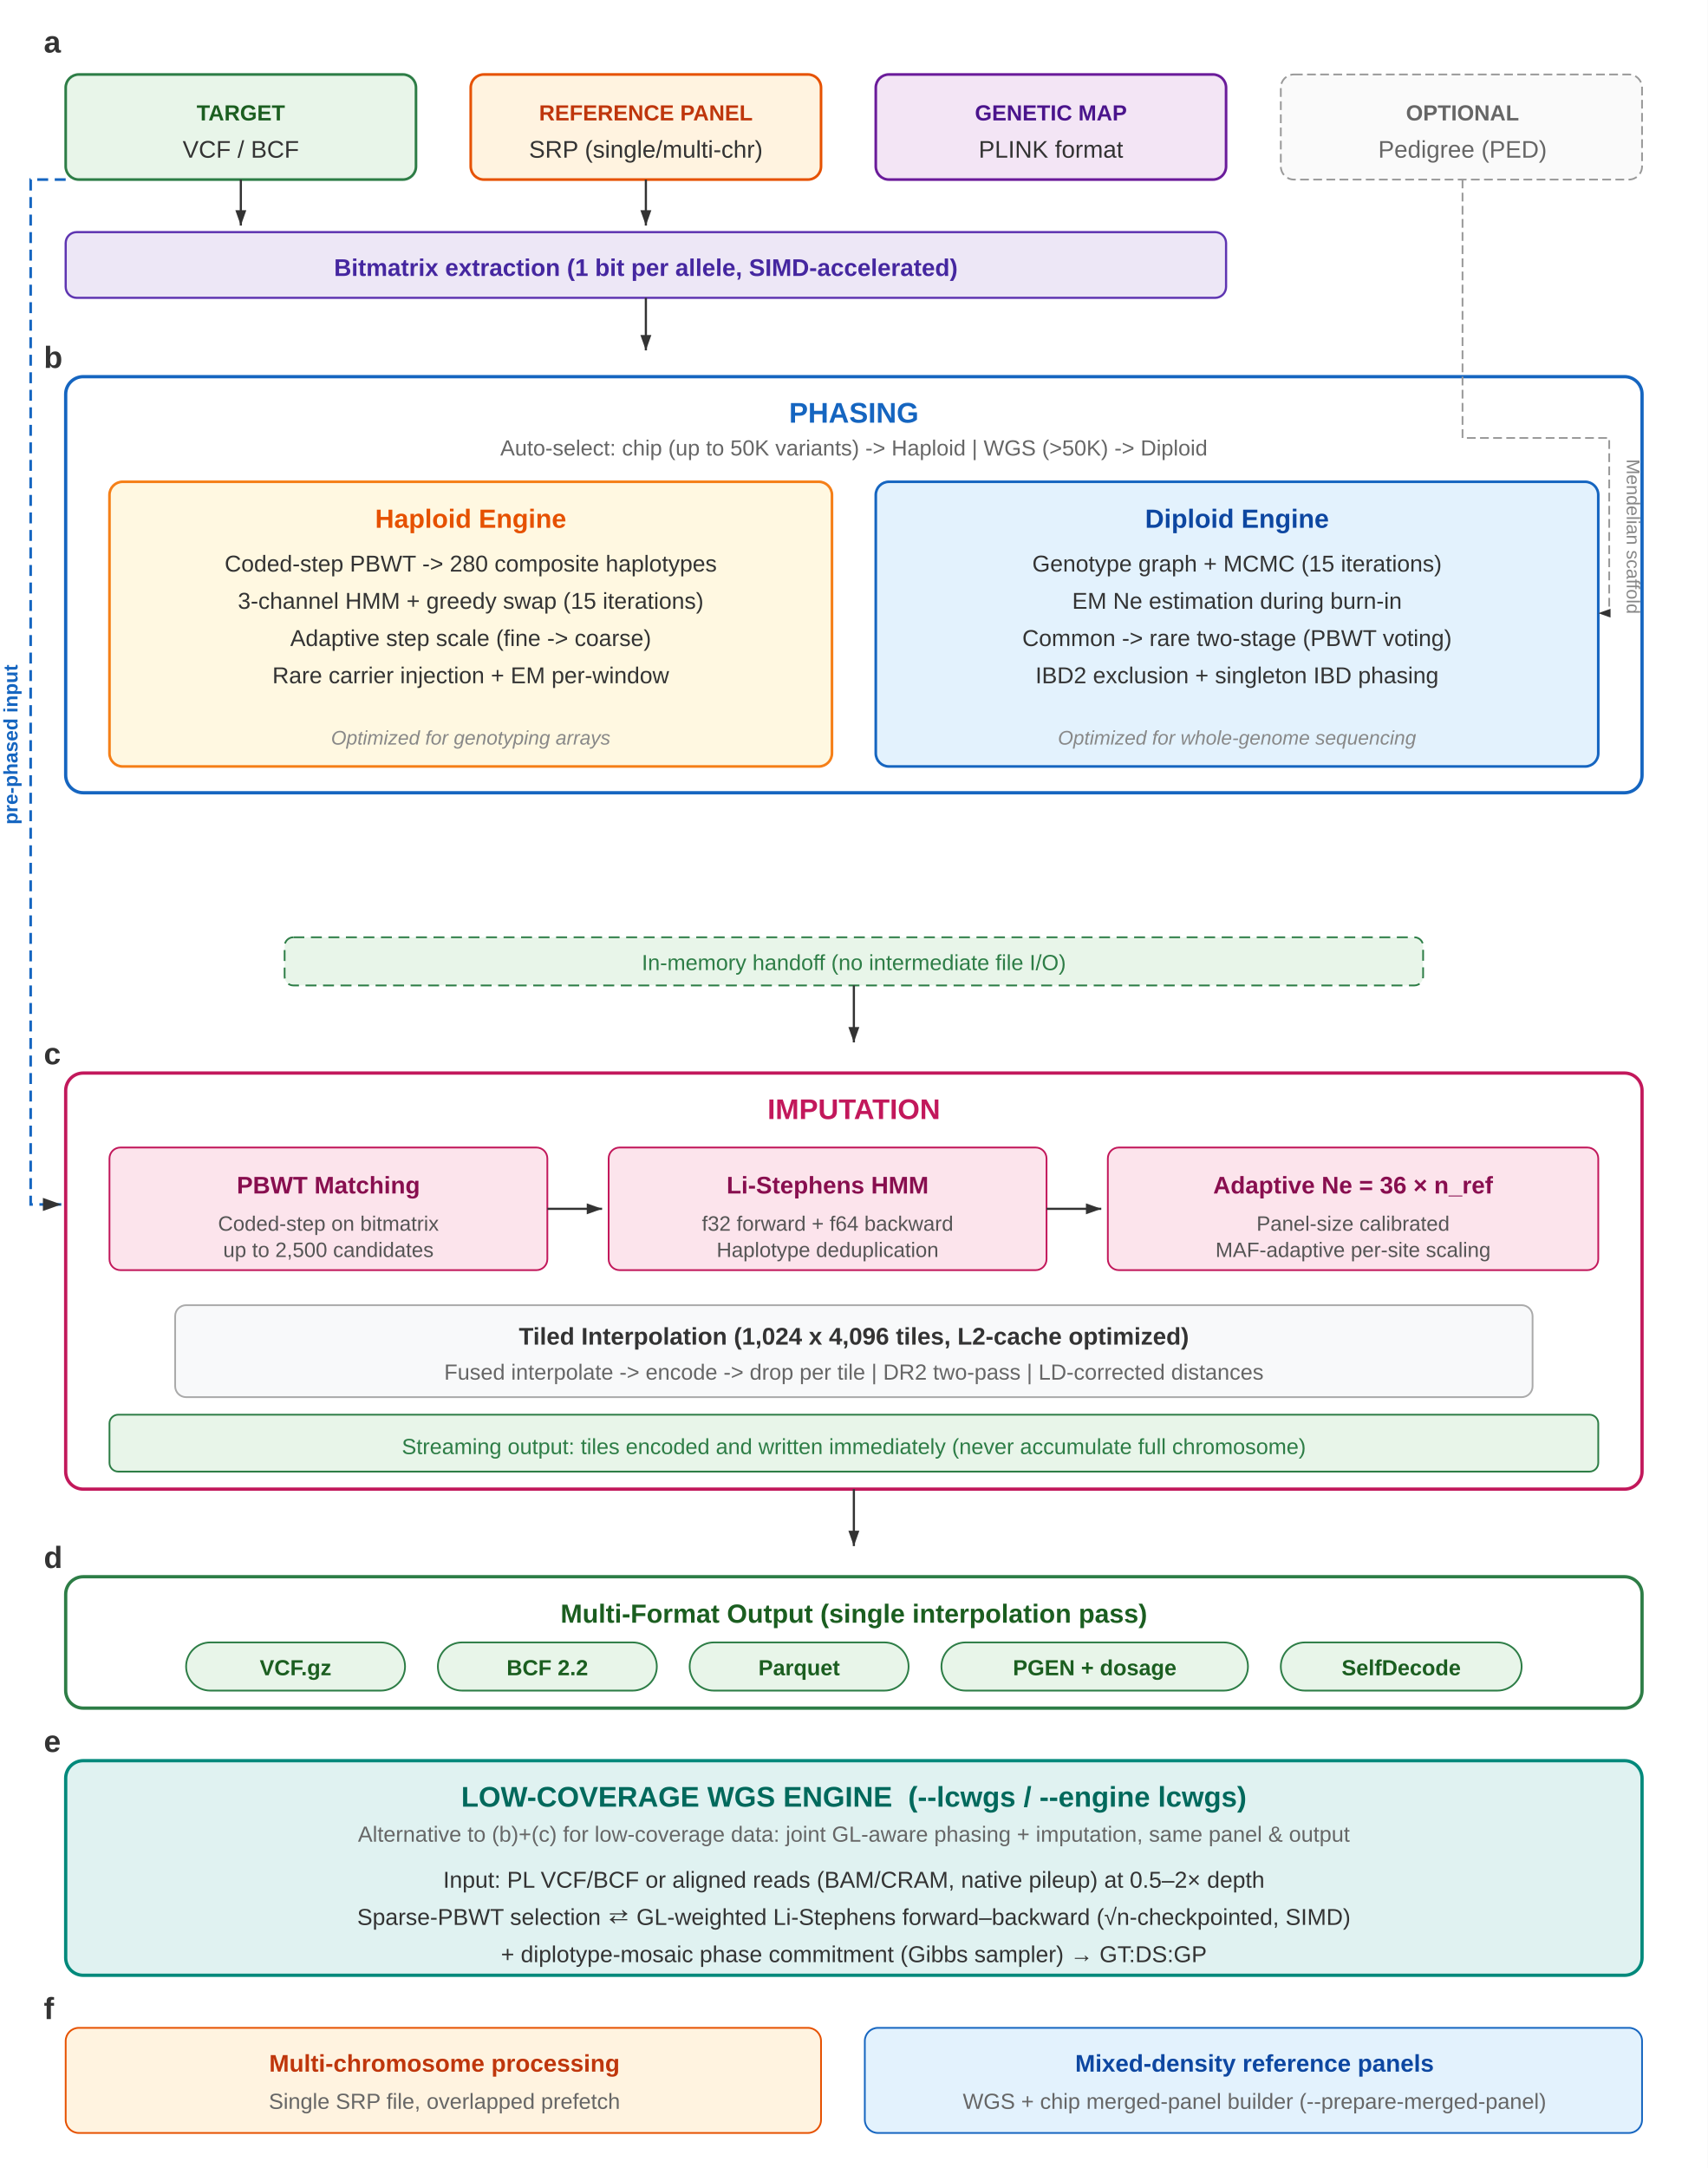
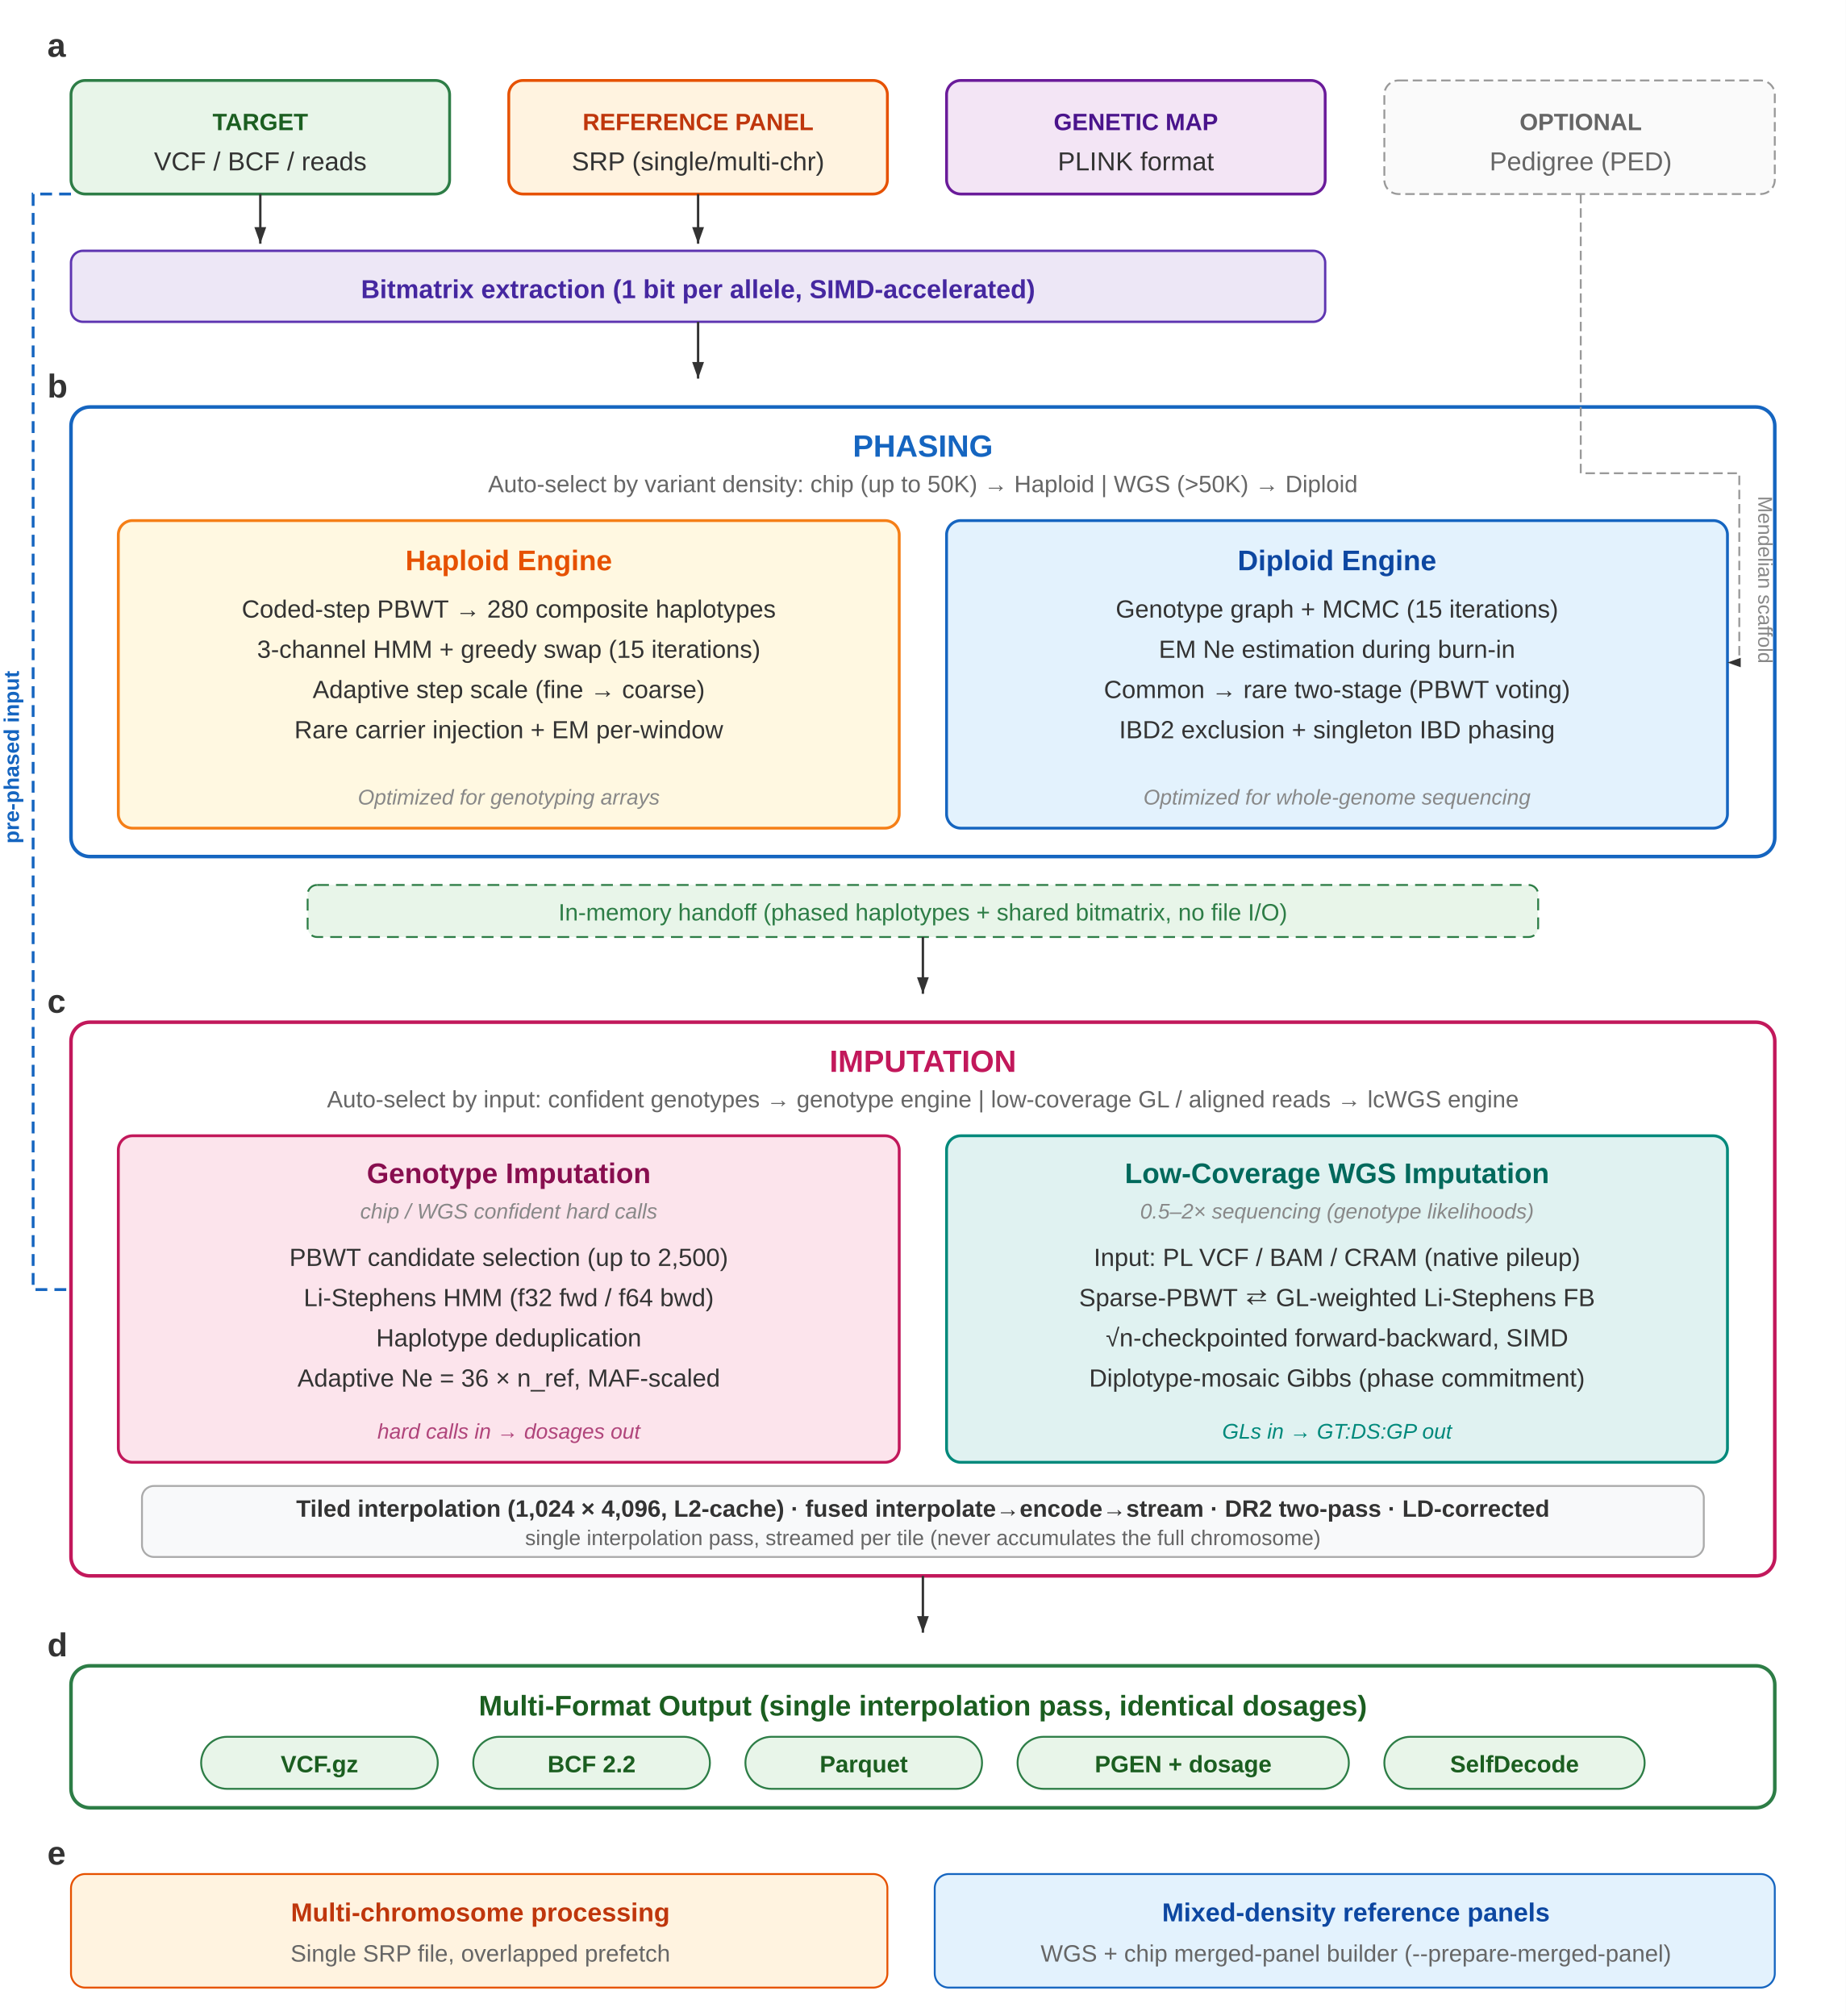
- <svg xmlns="http://www.w3.org/2000/svg" viewBox="0 0 780 990" font-family="Arial, Helvetica, sans-serif">
+ <svg xmlns="http://www.w3.org/2000/svg" viewBox="0 0 780 852" font-family="Arial, Helvetica, sans-serif">
  <defs>
    <marker id="a" markerWidth="7" markerHeight="5" refX="7" refY="2.5" orient="auto">
      <path d="M0,0 L7,2.5 L0,5" fill="#333" />
    </marker>
  </defs>
-   <rect width="780" height="990" fill="#fff" />
+   <rect width="780" height="852" fill="#fff" />
  <text x="20" y="24" fill="#333" font-size="14" font-weight="700">a</text>
  <rect x="30" y="34" width="160" height="48" rx="6" fill="#e8f5e9" stroke="#2d7d46" stroke-width="1.2" />
  <text x="110" y="55" text-anchor="middle" fill="#1b5e20" font-size="10" font-weight="700">TARGET</text>
-   <text x="110" y="72" text-anchor="middle" fill="#333" font-size="11">VCF / BCF</text>
+   <text x="110" y="72" text-anchor="middle" fill="#333" font-size="11">VCF / BCF / reads</text>
  <rect x="215" y="34" width="160" height="48" rx="6" fill="#fff3e0" stroke="#e65100" stroke-width="1.2" />
  <text x="295" y="55" text-anchor="middle" fill="#bf360c" font-size="10" font-weight="700">REFERENCE PANEL</text>
  <text x="295" y="72" text-anchor="middle" fill="#333" font-size="11">SRP (single/multi-chr)</text>
  <rect x="400" y="34" width="160" height="48" rx="6" fill="#f3e5f5" stroke="#6a1b9a" stroke-width="1.2" />
  <text x="480" y="55" text-anchor="middle" fill="#4a148c" font-size="10" font-weight="700">GENETIC MAP</text>
  <text x="480" y="72" text-anchor="middle" fill="#333" font-size="11">PLINK format</text>
  <rect x="585" y="34" width="165" height="48" rx="6" fill="#fafafa" stroke="#999" stroke-width="0.8" stroke-dasharray="4,2" />
  <text x="668" y="55" text-anchor="middle" fill="#666" font-size="10" font-weight="700">OPTIONAL</text>
  <text x="668" y="72" text-anchor="middle" fill="#666" font-size="11">Pedigree (PED)</text>
  <line x1="110" y1="82" x2="110" y2="103" stroke="#333" stroke-width="1" marker-end="url(#a)" />
  <line x1="295" y1="82" x2="295" y2="103" stroke="#333" stroke-width="1" marker-end="url(#a)" />
  <rect x="30" y="106" width="530" height="30" rx="5" fill="#ede7f6" stroke="#5e35b1" stroke-width="1" />
  <text x="295" y="126" text-anchor="middle" fill="#4527a0" font-size="11" font-weight="600">Bitmatrix extraction (1 bit per allele, SIMD-accelerated)</text>
  <line x1="295" y1="136" x2="295" y2="160" stroke="#333" stroke-width="1" marker-end="url(#a)" />
  <text x="20" y="168" fill="#333" font-size="14" font-weight="700">b</text>
  <rect x="30" y="172" width="720" height="190" rx="8" fill="#fff" stroke="#1565c0" stroke-width="1.5" />
  <text x="390" y="193" text-anchor="middle" fill="#1565c0" font-size="13" font-weight="700">PHASING</text>
-   <text x="390" y="208" text-anchor="middle" fill="#666" font-size="10">Auto-select: chip (up to 50K variants) -&gt; Haploid | WGS (&gt;50K) -&gt; Diploid</text>
+   <text x="390" y="208" text-anchor="middle" fill="#666" font-size="10">Auto-select by variant density: chip (up to 50K) → Haploid | WGS (&gt;50K) → Diploid</text>
  <rect x="50" y="220" width="330" height="130" rx="6" fill="#fff8e1" stroke="#f57f17" stroke-width="1.2" />
  <text x="215" y="241" text-anchor="middle" fill="#e65100" font-size="12" font-weight="700">Haploid Engine</text>
-   <text x="215" y="261" text-anchor="middle" fill="#333" font-size="10.5">Coded-step PBWT -&gt; 280 composite haplotypes</text>
+   <text x="215" y="261" text-anchor="middle" fill="#333" font-size="10.5">Coded-step PBWT → 280 composite haplotypes</text>
  <text x="215" y="278" text-anchor="middle" fill="#333" font-size="10.5">3-channel HMM + greedy swap (15 iterations)</text>
-   <text x="215" y="295" text-anchor="middle" fill="#333" font-size="10.5">Adaptive step scale (fine -&gt; coarse)</text>
+   <text x="215" y="295" text-anchor="middle" fill="#333" font-size="10.5">Adaptive step scale (fine → coarse)</text>
  <text x="215" y="312" text-anchor="middle" fill="#333" font-size="10.5">Rare carrier injection + EM per-window</text>
  <text x="215" y="340" text-anchor="middle" fill="#888" font-size="9" font-style="italic">Optimized for genotyping arrays</text>
  <rect x="400" y="220" width="330" height="130" rx="6" fill="#e3f2fd" stroke="#1565c0" stroke-width="1.2" />
  <text x="565" y="241" text-anchor="middle" fill="#0d47a1" font-size="12" font-weight="700">Diploid Engine</text>
  <text x="565" y="261" text-anchor="middle" fill="#333" font-size="10.5">Genotype graph + MCMC (15 iterations)</text>
  <text x="565" y="278" text-anchor="middle" fill="#333" font-size="10.5">EM Ne estimation during burn-in</text>
-   <text x="565" y="295" text-anchor="middle" fill="#333" font-size="10.5">Common -&gt; rare two-stage (PBWT voting)</text>
+   <text x="565" y="295" text-anchor="middle" fill="#333" font-size="10.5">Common → rare two-stage (PBWT voting)</text>
  <text x="565" y="312" text-anchor="middle" fill="#333" font-size="10.5">IBD2 exclusion + singleton IBD phasing</text>
  <text x="565" y="340" text-anchor="middle" fill="#888" font-size="9" font-style="italic">Optimized for whole-genome sequencing</text>
  <path d="M668 82 L668 200 L735 200 L735 280 L730 280" fill="none" stroke="#999" stroke-width="0.8" stroke-dasharray="4,2" marker-end="url(#a)" />
  <text x="743" y="245" fill="#888" font-size="8.5" transform="rotate(90,743,245)" text-anchor="middle">Mendelian scaffold</text>
-   <path d="M30 82 L14 82 L14 550 L28 550" fill="none" stroke="#1565c0" stroke-width="1.2" stroke-dasharray="5,3" marker-end="url(#a)" />
-   <text x="8" y="340" fill="#1565c0" font-size="9" font-weight="600" transform="rotate(-90,8,340)" text-anchor="middle">pre-phased input</text>
-   <rect x="130" y="428" width="520" height="22" rx="4" fill="#e8f5e9" stroke="#2d7d46" stroke-width="0.8" stroke-dasharray="5,3" />
-   <text x="390" y="443" text-anchor="middle" fill="#2d7d46" font-size="10">In-memory handoff (no intermediate file I/O)</text>
-   <line x1="390" y1="450" x2="390" y2="476" stroke="#333" stroke-width="1" marker-end="url(#a)" />
-   <text x="20" y="486" fill="#333" font-size="14" font-weight="700">c</text>
-   <rect x="30" y="490" width="720" height="190" rx="8" fill="#fff" stroke="#c2185b" stroke-width="1.5" />
-   <text x="390" y="511" text-anchor="middle" fill="#c2185b" font-size="13" font-weight="700">IMPUTATION</text>
-   <rect x="50" y="524" width="200" height="56" rx="5" fill="#fce4ec" stroke="#c2185b" stroke-width="0.8" />
-   <text x="150" y="545" text-anchor="middle" fill="#880e4f" font-size="11" font-weight="600">PBWT Matching</text>
-   <text x="150" y="562" text-anchor="middle" fill="#555" font-size="9.5">Coded-step on bitmatrix</text>
-   <text x="150" y="574" text-anchor="middle" fill="#555" font-size="9.5">up to 2,500 candidates</text>
-   <line x1="250" y1="552" x2="275" y2="552" stroke="#333" stroke-width="1" marker-end="url(#a)" />
-   <rect x="278" y="524" width="200" height="56" rx="5" fill="#fce4ec" stroke="#c2185b" stroke-width="0.8" />
-   <text x="378" y="545" text-anchor="middle" fill="#880e4f" font-size="11" font-weight="600">Li-Stephens HMM</text>
-   <text x="378" y="562" text-anchor="middle" fill="#555" font-size="9.5">f32 forward + f64 backward</text>
-   <text x="378" y="574" text-anchor="middle" fill="#555" font-size="9.5">Haplotype deduplication</text>
-   <line x1="478" y1="552" x2="503" y2="552" stroke="#333" stroke-width="1" marker-end="url(#a)" />
-   <rect x="506" y="524" width="224" height="56" rx="5" fill="#fce4ec" stroke="#c2185b" stroke-width="0.8" />
-   <text x="618" y="545" text-anchor="middle" fill="#880e4f" font-size="11" font-weight="600">Adaptive Ne = 36 × n_ref</text>
-   <text x="618" y="562" text-anchor="middle" fill="#555" font-size="9.5">Panel-size calibrated</text>
-   <text x="618" y="574" text-anchor="middle" fill="#555" font-size="9.5">MAF-adaptive per-site scaling</text>
-   <rect x="80" y="596" width="620" height="42" rx="5" fill="#f8f9fa" stroke="#aaa" stroke-width="0.8" />
-   <text x="390" y="614" text-anchor="middle" fill="#333" font-size="11" font-weight="600">Tiled Interpolation (1,024 x 4,096 tiles, L2-cache optimized)</text>
-   <text x="390" y="630" text-anchor="middle" fill="#666" font-size="10">Fused interpolate -&gt; encode -&gt; drop per tile | DR2 two-pass | LD-corrected distances</text>
-   <rect x="50" y="646" width="680" height="26" rx="4" fill="#e8f5e9" stroke="#2d7d46" stroke-width="0.8" />
-   <text x="390" y="664" text-anchor="middle" fill="#2d7d46" font-size="10">Streaming output: tiles encoded and written immediately (never accumulate full chromosome)</text>
-   <line x1="390" y1="680" x2="390" y2="706" stroke="#333" stroke-width="1" marker-end="url(#a)" />
-   <text x="20" y="716" fill="#333" font-size="14" font-weight="700">d</text>
-   <rect x="30" y="720" width="720" height="60" rx="8" fill="#fff" stroke="#2d7d46" stroke-width="1.5" />
-   <text x="390" y="741" text-anchor="middle" fill="#1b5e20" font-size="12" font-weight="700">Multi-Format Output (single interpolation pass)</text>
-   <rect x="85" y="750" width="100" height="22" rx="11" fill="#e8f5e9" stroke="#2d7d46" stroke-width="0.8" />
-   <text x="135" y="765" text-anchor="middle" fill="#1b5e20" font-size="10" font-weight="600">VCF.gz</text>
-   <rect x="200" y="750" width="100" height="22" rx="11" fill="#e8f5e9" stroke="#2d7d46" stroke-width="0.8" />
-   <text x="250" y="765" text-anchor="middle" fill="#1b5e20" font-size="10" font-weight="600">BCF 2.2</text>
-   <rect x="315" y="750" width="100" height="22" rx="11" fill="#e8f5e9" stroke="#2d7d46" stroke-width="0.8" />
-   <text x="365" y="765" text-anchor="middle" fill="#1b5e20" font-size="10" font-weight="600">Parquet</text>
-   <rect x="430" y="750" width="140" height="22" rx="11" fill="#e8f5e9" stroke="#2d7d46" stroke-width="0.8" />
-   <text x="500" y="765" text-anchor="middle" fill="#1b5e20" font-size="10" font-weight="600">PGEN + dosage</text>
-   <rect x="585" y="750" width="110" height="22" rx="11" fill="#e8f5e9" stroke="#2d7d46" stroke-width="0.8" />
-   <text x="640" y="765" text-anchor="middle" fill="#1b5e20" font-size="10" font-weight="600">SelfDecode</text>
-   <text x="20" y="800" fill="#333" font-size="14" font-weight="700">e</text>
-   <rect x="30" y="804" width="720" height="98" rx="8" fill="#e0f2f1" stroke="#00897b" stroke-width="1.5" />
-   <text x="390" y="825" text-anchor="middle" fill="#00695c" font-size="13" font-weight="700">LOW-COVERAGE WGS ENGINE  (--lcwgs / --engine lcwgs)</text>
-   <text x="390" y="841" text-anchor="middle" fill="#666" font-size="10">Alternative to (b)+(c) for low-coverage data: joint GL-aware phasing + imputation, same panel &amp; output</text>
-   <text x="390" y="862" text-anchor="middle" fill="#333" font-size="10.5">Input: PL VCF/BCF or aligned reads (BAM/CRAM, native pileup) at 0.5–2× depth</text>
-   <text x="390" y="879" text-anchor="middle" fill="#333" font-size="10.5">Sparse-PBWT selection ⇄ GL-weighted Li-Stephens forward–backward (√n-checkpointed, SIMD)</text>
-   <text x="390" y="896" text-anchor="middle" fill="#333" font-size="10.5">+ diplotype-mosaic phase commitment (Gibbs sampler) → GT:DS:GP</text>
-   <text x="20" y="922" fill="#333" font-size="14" font-weight="700">f</text>
-   <rect x="30" y="926" width="345" height="48" rx="6" fill="#fff3e0" stroke="#e65100" stroke-width="0.8" />
-   <text x="203" y="946" text-anchor="middle" fill="#bf360c" font-size="11" font-weight="600">Multi-chromosome processing</text>
-   <text x="203" y="963" text-anchor="middle" fill="#666" font-size="10">Single SRP file, overlapped prefetch</text>
-   <rect x="395" y="926" width="355" height="48" rx="6" fill="#e3f2fd" stroke="#1565c0" stroke-width="0.8" />
-   <text x="573" y="946" text-anchor="middle" fill="#0d47a1" font-size="11" font-weight="600">Mixed-density reference panels</text>
-   <text x="573" y="963" text-anchor="middle" fill="#666" font-size="10">WGS + chip merged-panel builder (--prepare-merged-panel)</text>
+   <path d="M30 82 L14 82 L14 545 L48 545" fill="none" stroke="#1565c0" stroke-width="1.2" stroke-dasharray="5,3" marker-end="url(#a)" />
+   <text x="8" y="320" fill="#1565c0" font-size="9" font-weight="600" transform="rotate(-90,8,320)" text-anchor="middle">pre-phased input</text>
+   <rect x="130" y="374" width="520" height="22" rx="4" fill="#e8f5e9" stroke="#2d7d46" stroke-width="0.8" stroke-dasharray="5,3" />
+   <text x="390" y="389" text-anchor="middle" fill="#2d7d46" font-size="10">In-memory handoff (phased haplotypes + shared bitmatrix, no file I/O)</text>
+   <line x1="390" y1="396" x2="390" y2="420" stroke="#333" stroke-width="1" marker-end="url(#a)" />
+   <text x="20" y="428" fill="#333" font-size="14" font-weight="700">c</text>
+   <rect x="30" y="432" width="720" height="234" rx="8" fill="#fff" stroke="#c2185b" stroke-width="1.5" />
+   <text x="390" y="453" text-anchor="middle" fill="#c2185b" font-size="13" font-weight="700">IMPUTATION</text>
+   <text x="390" y="468" text-anchor="middle" fill="#666" font-size="10">Auto-select by input: confident genotypes → genotype engine | low-coverage GL / aligned reads → lcWGS engine</text>
+   <rect x="50" y="480" width="330" height="138" rx="6" fill="#fce4ec" stroke="#c2185b" stroke-width="1.2" />
+   <text x="215" y="500" text-anchor="middle" fill="#880e4f" font-size="12" font-weight="700">Genotype Imputation</text>
+   <text x="215" y="515" text-anchor="middle" fill="#888" font-size="9" font-style="italic">chip / WGS confident hard calls</text>
+   <text x="215" y="535" text-anchor="middle" fill="#333" font-size="10.5">PBWT candidate selection (up to 2,500)</text>
+   <text x="215" y="552" text-anchor="middle" fill="#333" font-size="10.5">Li-Stephens HMM (f32 fwd / f64 bwd)</text>
+   <text x="215" y="569" text-anchor="middle" fill="#333" font-size="10.5">Haplotype deduplication</text>
+   <text x="215" y="586" text-anchor="middle" fill="#333" font-size="10.5">Adaptive Ne = 36 × n_ref, MAF-scaled</text>
+   <text x="215" y="608" text-anchor="middle" fill="#b0457b" font-size="9" font-style="italic">hard calls in → dosages out</text>
+   <rect x="400" y="480" width="330" height="138" rx="6" fill="#e0f2f1" stroke="#00897b" stroke-width="1.2" />
+   <text x="565" y="500" text-anchor="middle" fill="#00695c" font-size="12" font-weight="700">Low-Coverage WGS Imputation</text>
+   <text x="565" y="515" text-anchor="middle" fill="#888" font-size="9" font-style="italic">0.5–2× sequencing (genotype likelihoods)</text>
+   <text x="565" y="535" text-anchor="middle" fill="#333" font-size="10.5">Input: PL VCF / BAM / CRAM (native pileup)</text>
+   <text x="565" y="552" text-anchor="middle" fill="#333" font-size="10.5">Sparse-PBWT ⇄ GL-weighted Li-Stephens FB</text>
+   <text x="565" y="569" text-anchor="middle" fill="#333" font-size="10.5">√n-checkpointed forward-backward, SIMD</text>
+   <text x="565" y="586" text-anchor="middle" fill="#333" font-size="10.5">Diplotype-mosaic Gibbs (phase commitment)</text>
+   <text x="565" y="608" text-anchor="middle" fill="#00897b" font-size="9" font-style="italic">GLs in → GT:DS:GP out</text>
+   <rect x="60" y="628" width="660" height="30" rx="5" fill="#f8f9fa" stroke="#aaa" stroke-width="0.8" />
+   <text x="390" y="641" text-anchor="middle" fill="#333" font-size="10" font-weight="600">Tiled interpolation (1,024 × 4,096, L2-cache) · fused interpolate→encode→stream · DR2 two-pass · LD-corrected</text>
+   <text x="390" y="653" text-anchor="middle" fill="#666" font-size="9">single interpolation pass, streamed per tile (never accumulates the full chromosome)</text>
+   <line x1="390" y1="666" x2="390" y2="690" stroke="#333" stroke-width="1" marker-end="url(#a)" />
+   <text x="20" y="700" fill="#333" font-size="14" font-weight="700">d</text>
+   <rect x="30" y="704" width="720" height="60" rx="8" fill="#fff" stroke="#2d7d46" stroke-width="1.5" />
+   <text x="390" y="725" text-anchor="middle" fill="#1b5e20" font-size="12" font-weight="700">Multi-Format Output (single interpolation pass, identical dosages)</text>
+   <rect x="85" y="734" width="100" height="22" rx="11" fill="#e8f5e9" stroke="#2d7d46" stroke-width="0.8" />
+   <text x="135" y="749" text-anchor="middle" fill="#1b5e20" font-size="10" font-weight="600">VCF.gz</text>
+   <rect x="200" y="734" width="100" height="22" rx="11" fill="#e8f5e9" stroke="#2d7d46" stroke-width="0.8" />
+   <text x="250" y="749" text-anchor="middle" fill="#1b5e20" font-size="10" font-weight="600">BCF 2.2</text>
+   <rect x="315" y="734" width="100" height="22" rx="11" fill="#e8f5e9" stroke="#2d7d46" stroke-width="0.8" />
+   <text x="365" y="749" text-anchor="middle" fill="#1b5e20" font-size="10" font-weight="600">Parquet</text>
+   <rect x="430" y="734" width="140" height="22" rx="11" fill="#e8f5e9" stroke="#2d7d46" stroke-width="0.8" />
+   <text x="500" y="749" text-anchor="middle" fill="#1b5e20" font-size="10" font-weight="600">PGEN + dosage</text>
+   <rect x="585" y="734" width="110" height="22" rx="11" fill="#e8f5e9" stroke="#2d7d46" stroke-width="0.8" />
+   <text x="640" y="749" text-anchor="middle" fill="#1b5e20" font-size="10" font-weight="600">SelfDecode</text>
+   <text x="20" y="788" fill="#333" font-size="14" font-weight="700">e</text>
+   <rect x="30" y="792" width="345" height="48" rx="6" fill="#fff3e0" stroke="#e65100" stroke-width="0.8" />
+   <text x="203" y="812" text-anchor="middle" fill="#bf360c" font-size="11" font-weight="600">Multi-chromosome processing</text>
+   <text x="203" y="829" text-anchor="middle" fill="#666" font-size="10">Single SRP file, overlapped prefetch</text>
+   <rect x="395" y="792" width="355" height="48" rx="6" fill="#e3f2fd" stroke="#1565c0" stroke-width="0.8" />
+   <text x="573" y="812" text-anchor="middle" fill="#0d47a1" font-size="11" font-weight="600">Mixed-density reference panels</text>
+   <text x="573" y="829" text-anchor="middle" fill="#666" font-size="10">WGS + chip merged-panel builder (--prepare-merged-panel)</text>
</svg>
